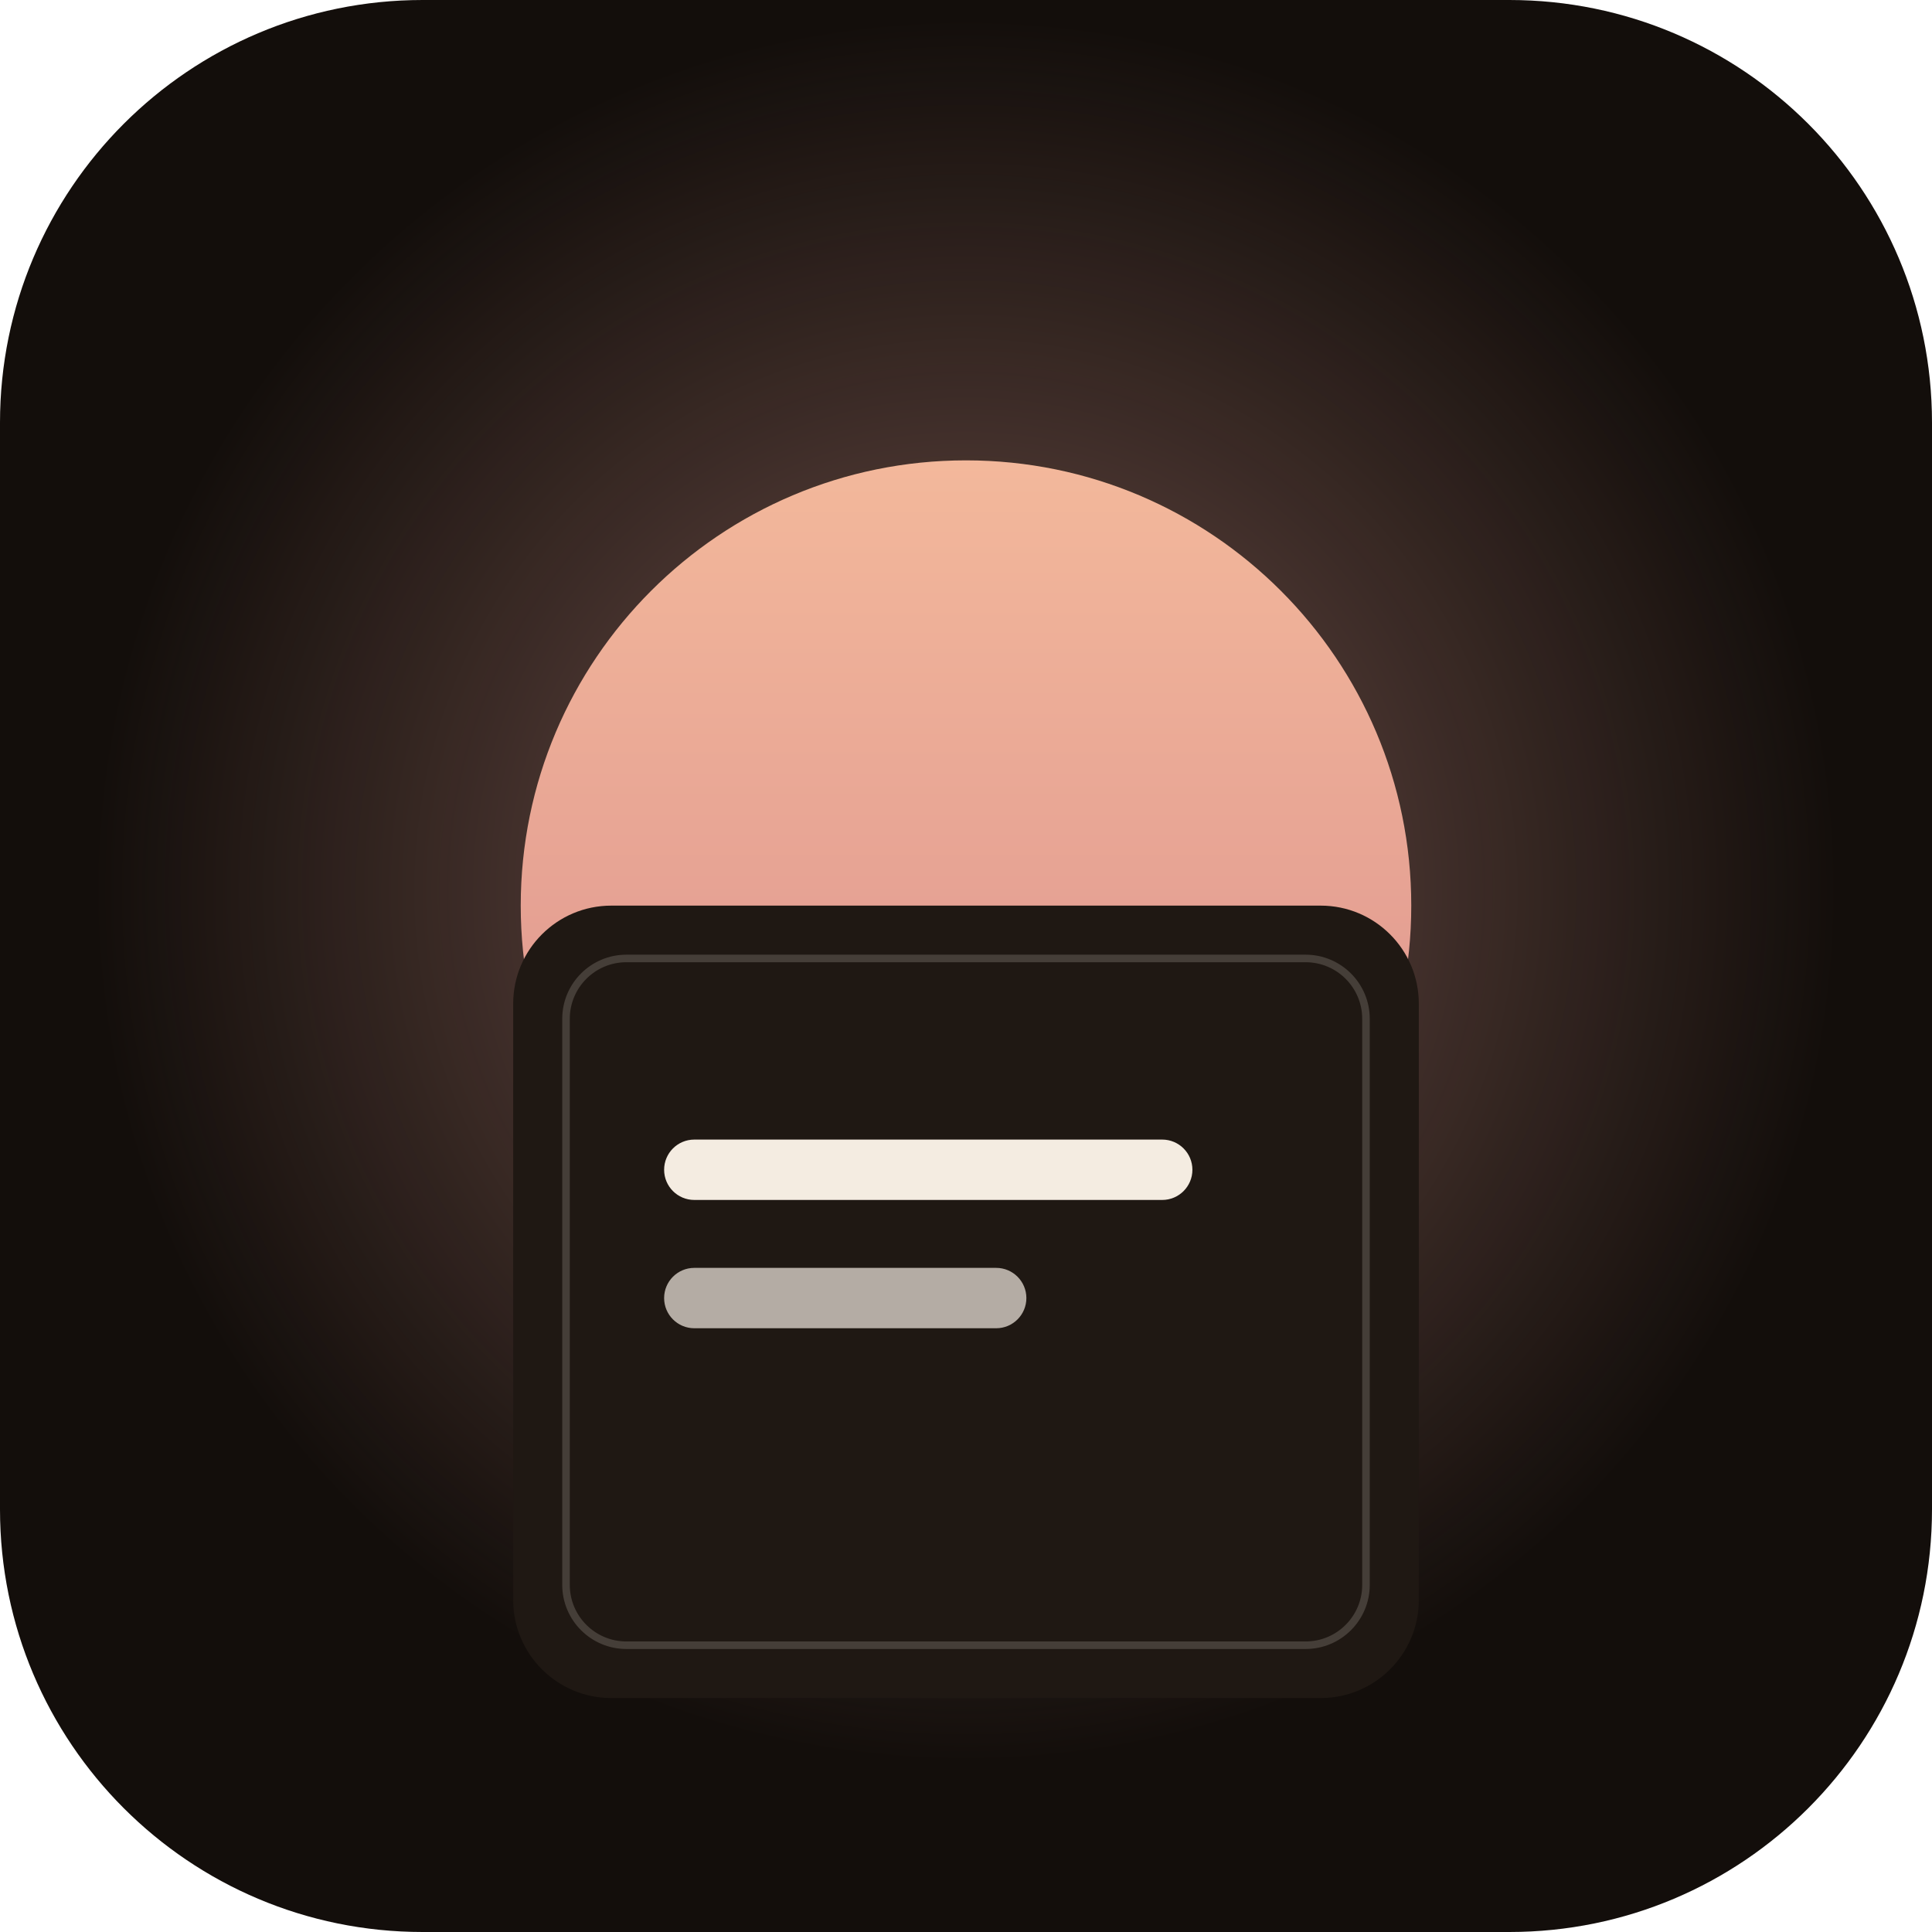
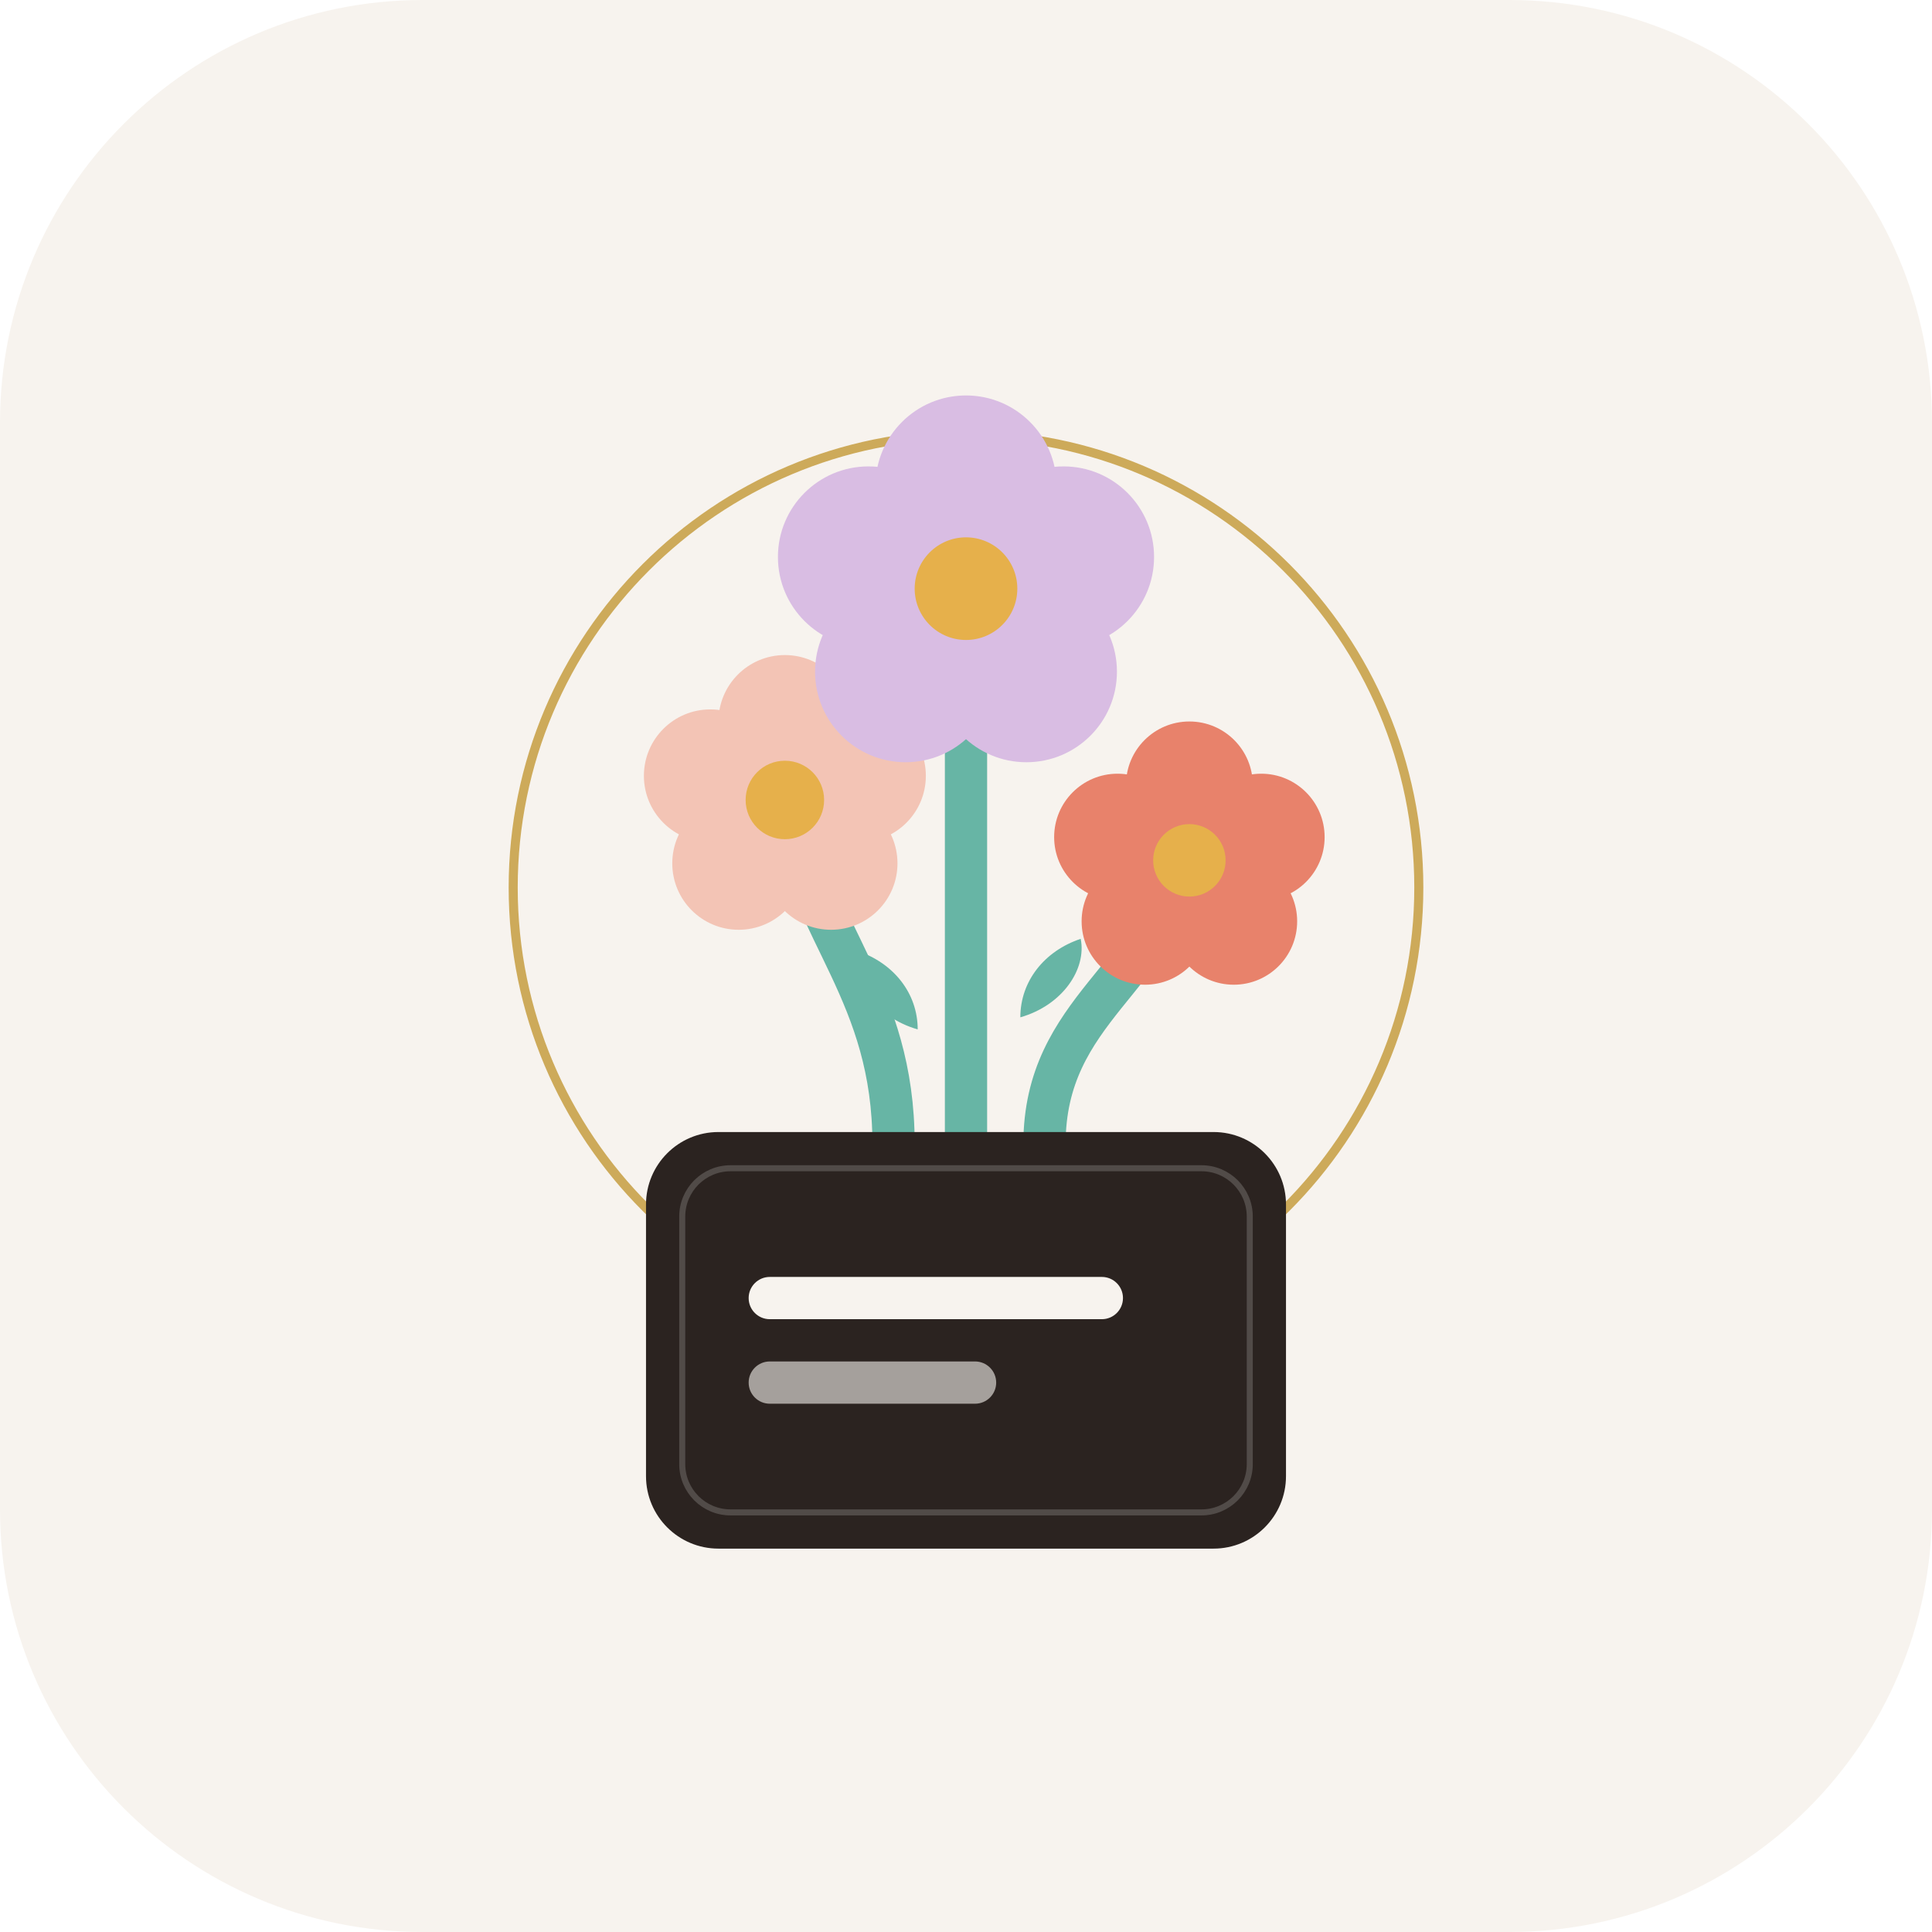
<svg xmlns="http://www.w3.org/2000/svg" viewBox="0 0 512 512">
  <defs>
-     <linearGradient id="sol" x1="0" y1="0" x2="0" y2="1">
-       <stop offset="0" stop-color="#F3B89B" />
-       <stop offset="1" stop-color="#D98C8C" />
-     </linearGradient>
-     <radialGradient id="glow" cx="0.5" cy="0.5" r="0.5">
-       <stop offset="0" stop-color="#E8A69A" stop-opacity="0.45" />
-       <stop offset="1" stop-color="#E8A69A" stop-opacity="0" />
+     <radialGradient id="logo-glow" cx="0.5" cy="0.5" r="0.5">
+       <stop offset="0" stop-color="#E6B04B" stop-opacity="0.35" />
+       <stop offset="1" stop-color="#E6B04B" stop-opacity="0" />
    </radialGradient>
  </defs>
-   <rect width="512" height="512" rx="112" fill="#130E0B" />
-   <circle cx="256" cy="236" r="230" fill="url(#glow)" />
-   <circle cx="256" cy="240" r="118" fill="url(#sol)" />
-   <rect x="136" y="240" width="240" height="210" rx="26" fill="#1F1813" />
-   <rect x="150" y="254" width="212" height="182" rx="16" fill="none" stroke="#F4ECE1" stroke-opacity="0.18" stroke-width="2" />
-   <rect x="176" y="302" width="140" height="16" rx="8" fill="#F4ECE1" />
-   <rect x="176" y="336" width="96" height="16" rx="8" fill="#F4ECE1" fill-opacity="0.7" />
+   <rect width="512" height="512" rx="112" fill="#F7F3EE" />
+   <g transform="translate(256 268) scale(0.8) translate(-256 -256)">
+     <circle cx="256" cy="215" r="150" fill="none" stroke="#C9A24A" stroke-width="3" opacity="0.9" />
+     <path d="M256 300 L256 135" stroke="#67B5A5" stroke-width="14" stroke-linecap="round" fill="none" />
+     <path d="M232 300 C232 250 205 230 198 190" stroke="#67B5A5" stroke-width="14" stroke-linecap="round" fill="none" />
+     <path d="M282 300 C282 255 320 245 328 205" stroke="#67B5A5" stroke-width="14" stroke-linecap="round" fill="none" />
+     <path d="M240 262 C226 258 218 246 220 236 C232 240 240 250 240 262 Z" fill="#67B5A5" />
+     <path d="M274 258 C288 254 296 242 294 232 C282 236 274 246 274 258 Z" fill="#67B5A5" />
+     <circle cx="196.0" cy="160.0" r="22" fill="#F3C4B5" />
+     <circle cx="220.7" cy="178.0" r="22" fill="#F3C4B5" />
+     <circle cx="211.3" cy="207.0" r="22" fill="#F3C4B5" />
+     <circle cx="180.7" cy="207.0" r="22" fill="#F3C4B5" />
+     <circle cx="171.3" cy="178.0" r="22" fill="#F3C4B5" />
+     <circle cx="196" cy="186" r="13" fill="#E6B04B" />
+     <circle cx="330.0" cy="181.0" r="21" fill="#E8826B" />
+     <circle cx="353.8" cy="198.3" r="21" fill="#E8826B" />
+     <circle cx="344.7" cy="226.2" r="21" fill="#E8826B" />
+     <circle cx="315.3" cy="226.2" r="21" fill="#E8826B" />
+     <circle cx="306.2" cy="198.3" r="21" fill="#E8826B" />
+     <circle cx="330" cy="206" r="12" fill="#E6B04B" />
+     <circle cx="256.0" cy="82.0" r="30" fill="#D9BDE3" />
+     <circle cx="288.3" cy="105.5" r="30" fill="#D9BDE3" />
+     <circle cx="276.0" cy="143.5" r="30" fill="#D9BDE3" />
+     <circle cx="236.0" cy="143.5" r="30" fill="#D9BDE3" />
+     <circle cx="223.7" cy="105.5" r="30" fill="#D9BDE3" />
+     <circle cx="256" cy="116" r="17" fill="#E6B04B" />
+     <rect x="150" y="296" width="212" height="138" rx="24" fill="#2B2320" />
+     <rect x="162" y="308" width="188" height="114" rx="16" fill="none" stroke="rgba(255,255,255,0.18)" stroke-width="2" />
+     <rect x="184" y="344" width="124" height="14" rx="7" fill="#F7F3EE" />
+     <rect x="184" y="372" width="82" height="14" rx="7" fill="#F7F3EE" opacity="0.6" />
+   </g>
</svg>
